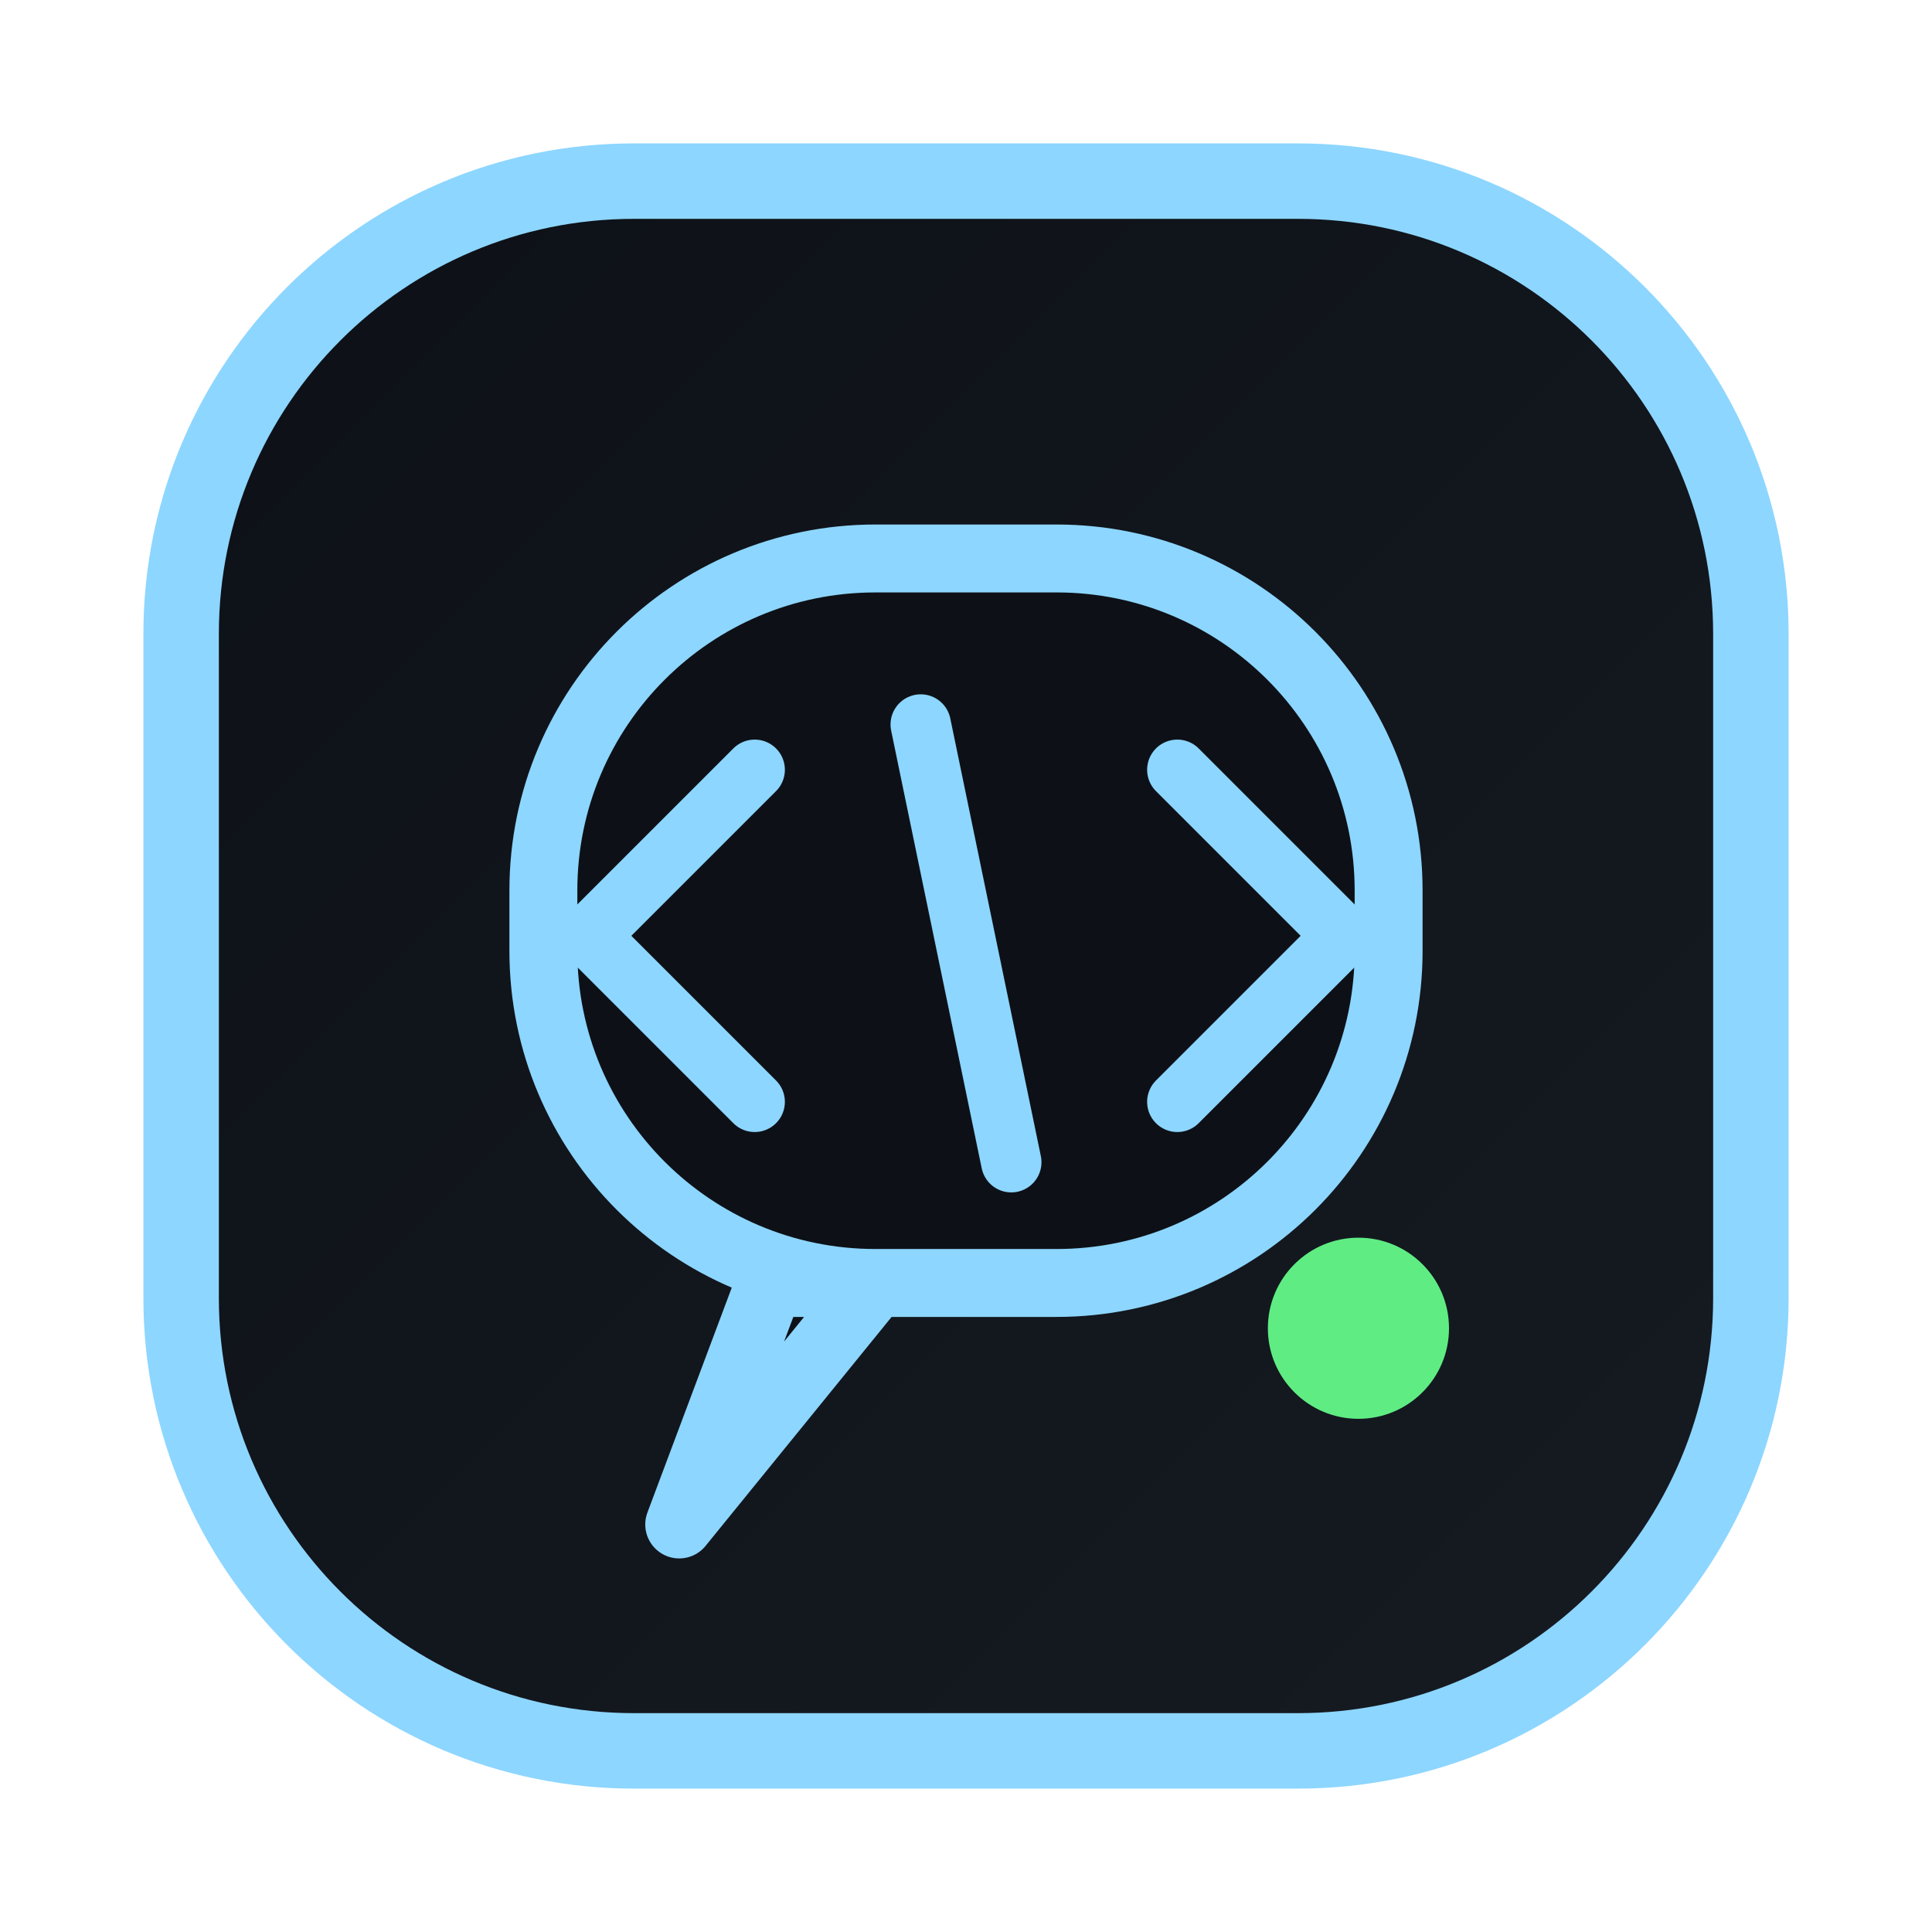
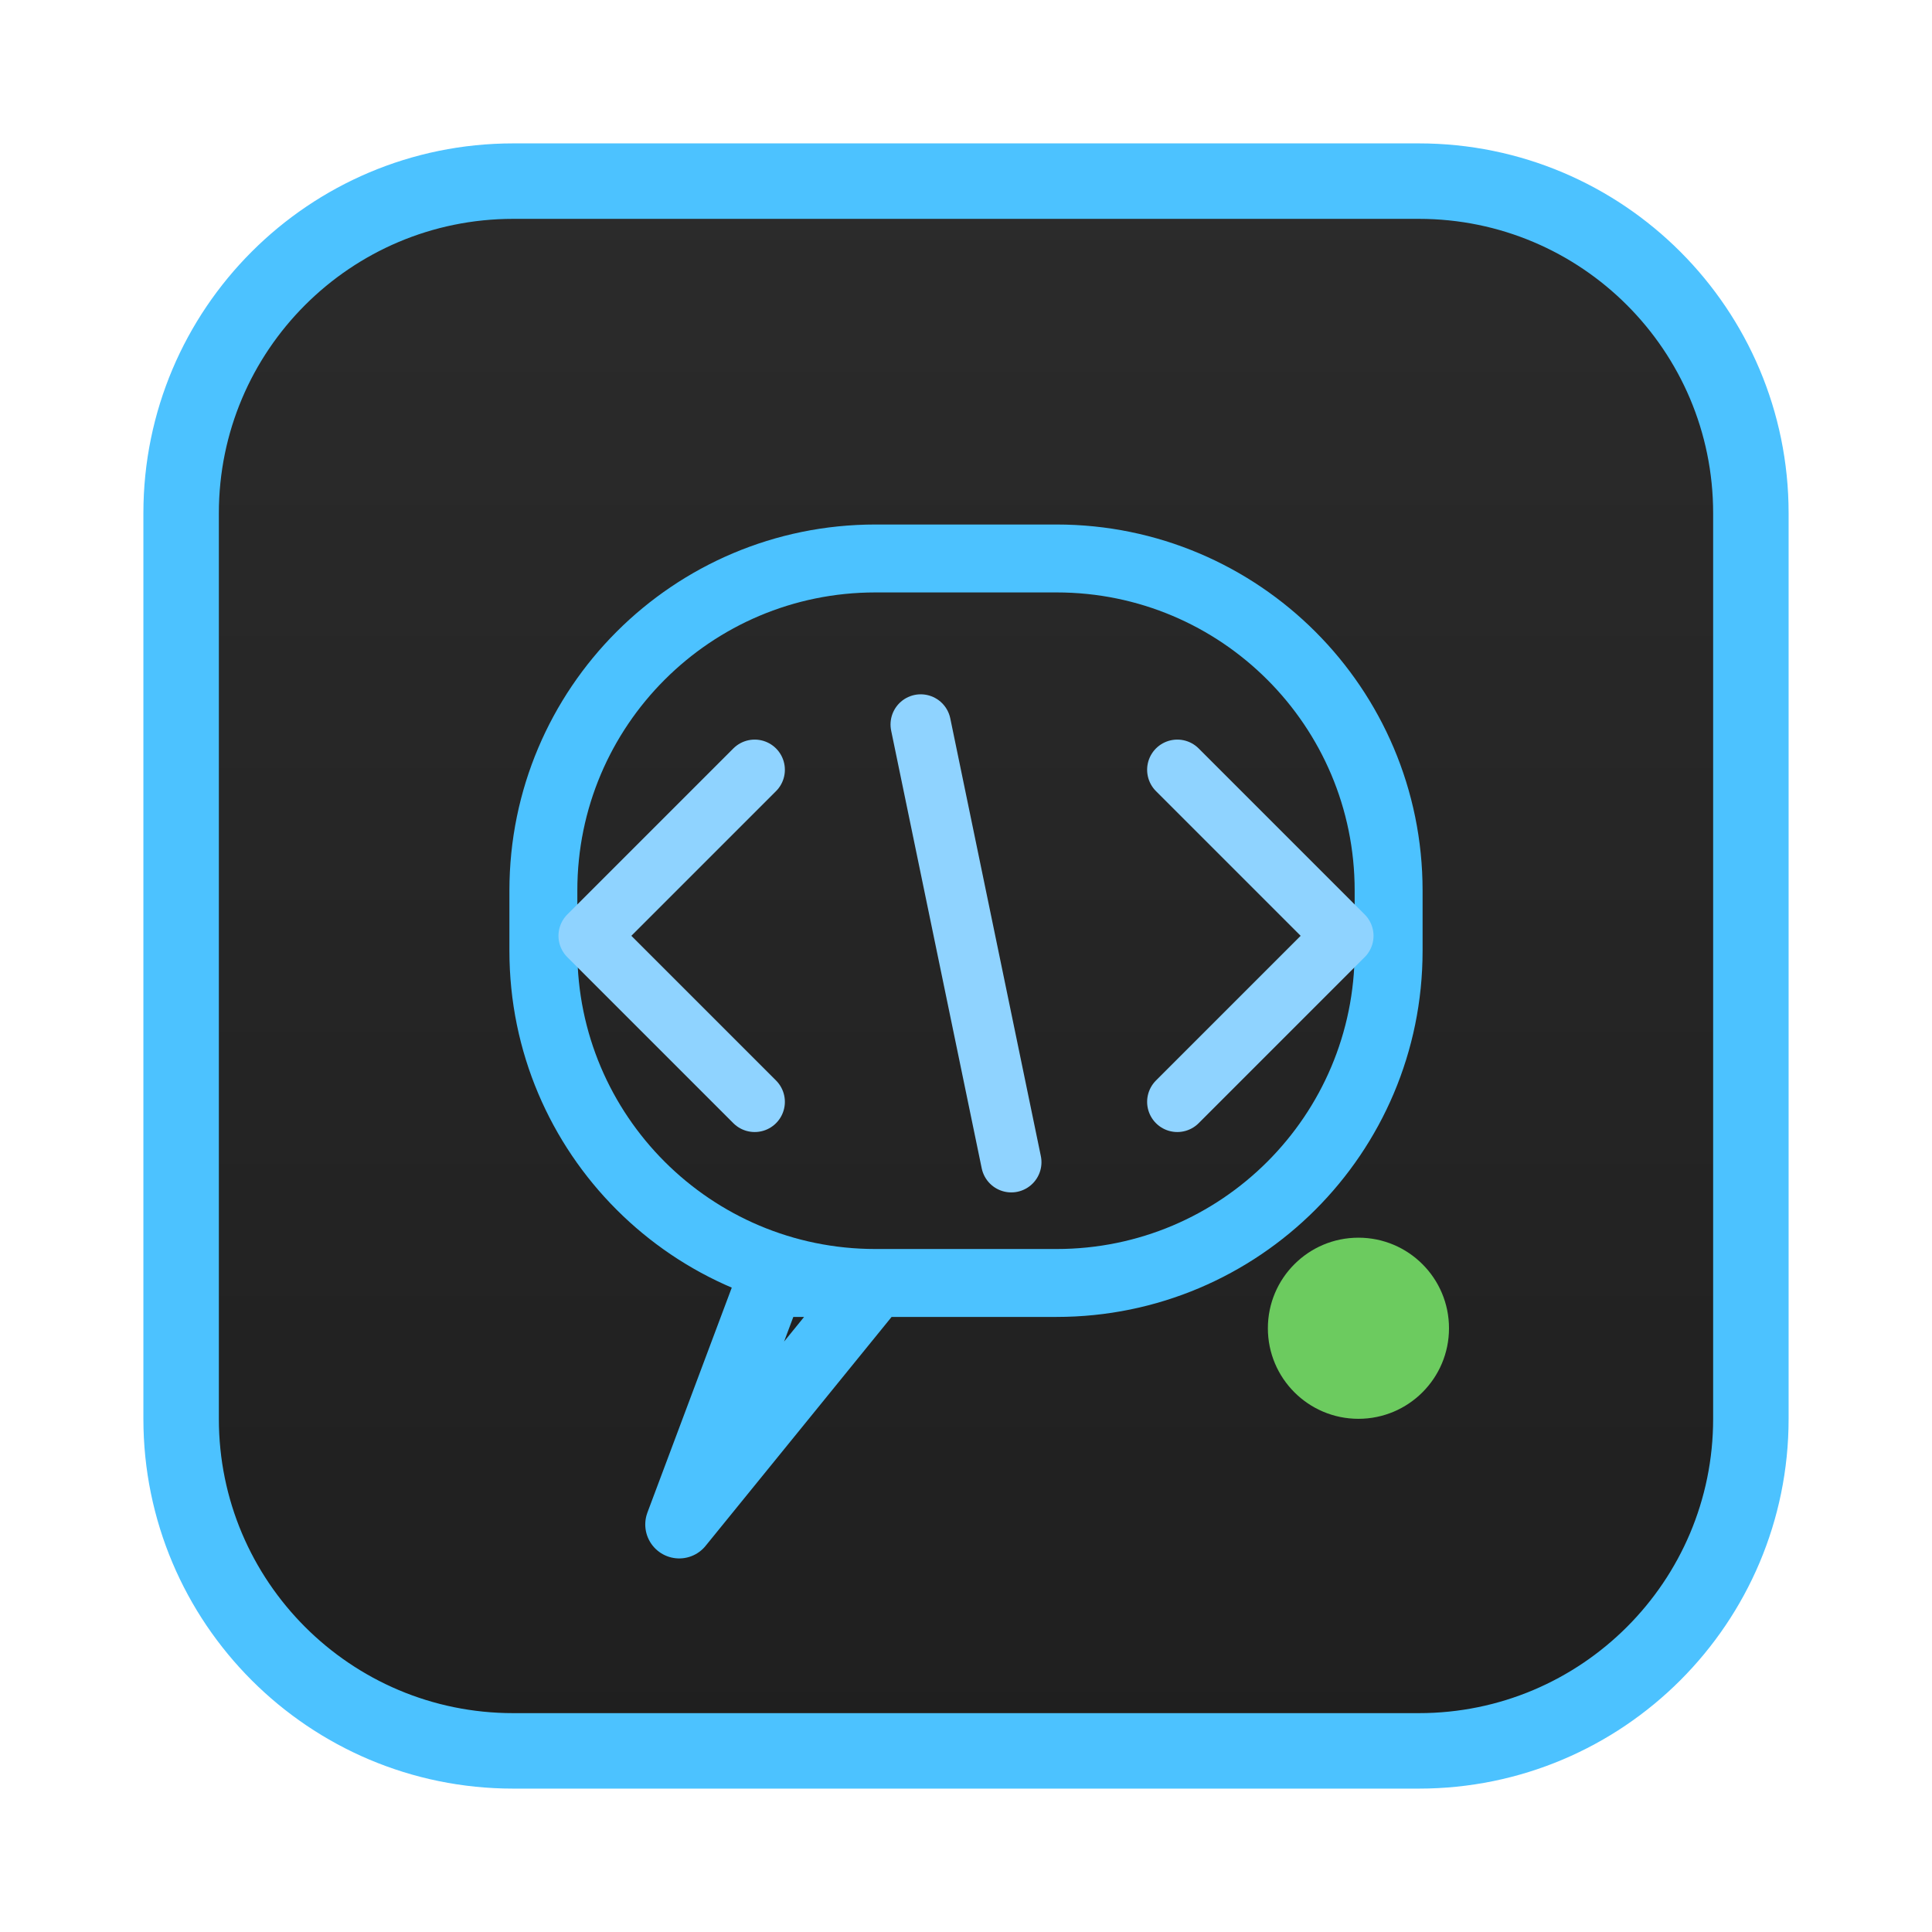
<svg xmlns="http://www.w3.org/2000/svg" width="256" height="256" viewBox="0 0 256 256" role="img" aria-label="dsh-codebase-chat logo">
  <defs>
-     <linearGradient id="bg" x1="0" y1="0" x2="1" y2="1">
-       <stop offset="0%" stop-color="#0d1117" />
-       <stop offset="100%" stop-color="#161b22" />
+     <linearGradient id="bg" x1="0" y1="0" x2="0" y2="1">
+       <stop offset="0%" stop-color="#2b2b2b" />
+       <stop offset="100%" stop-color="#1f1f1f" />
    </linearGradient>
  </defs>
-   <rect x="24" y="24" width="208" height="208" rx="60" fill="url(#bg)" stroke="#8dd6ff" stroke-width="10" />
-   <path d="M 72 118            a 44 44 0 0 1 44 -44            h 24            a 44 44 0 0 1 44 44            v 8            a 44 44 0 0 1 -44 44            h -24            l -26 32            l 12 -32            h 14            a 44 44 0 0 1 -44 -44            v -8            z" fill="#0d1117" stroke="#8dd6ff" stroke-width="9" stroke-linecap="round" stroke-linejoin="round" />
-   <path d="M 100 102 L 78 124 L 100 146" fill="none" stroke="#8dd6ff" stroke-width="8" stroke-linecap="round" stroke-linejoin="round" />
-   <path d="M 156 102 L 178 124 L 156 146" fill="none" stroke="#8dd6ff" stroke-width="8" stroke-linecap="round" stroke-linejoin="round" />
-   <line x1="134" y1="154" x2="122" y2="96" stroke="#8dd6ff" stroke-width="8" stroke-linecap="round" />
-   <circle cx="180" cy="176" r="12" fill="#5fed83" />
+   <rect x="24" y="24" width="208" height="208" rx="44" fill="url(#bg)" stroke="#4cc2ff" stroke-width="10" />
+   <path d="M 72 118            a 44 44 0 0 1 44 -44            h 24            a 44 44 0 0 1 44 44            v 8            a 44 44 0 0 1 -44 44            h -24            l -26 32            l 12 -32            h 14            a 44 44 0 0 1 -44 -44            v -8            z" fill="none" stroke="#4cc2ff" stroke-width="9" stroke-linecap="round" stroke-linejoin="round" />
+   <path d="M 100 102 L 78 124 L 100 146" fill="none" stroke="#8fd3ff" stroke-width="8" stroke-linecap="round" stroke-linejoin="round" />
+   <path d="M 156 102 L 178 124 L 156 146" fill="none" stroke="#8fd3ff" stroke-width="8" stroke-linecap="round" stroke-linejoin="round" />
+   <line x1="134" y1="154" x2="122" y2="96" stroke="#8fd3ff" stroke-width="8" stroke-linecap="round" />
+   <circle cx="180" cy="176" r="12" fill="#6ccb5f" />
</svg>
